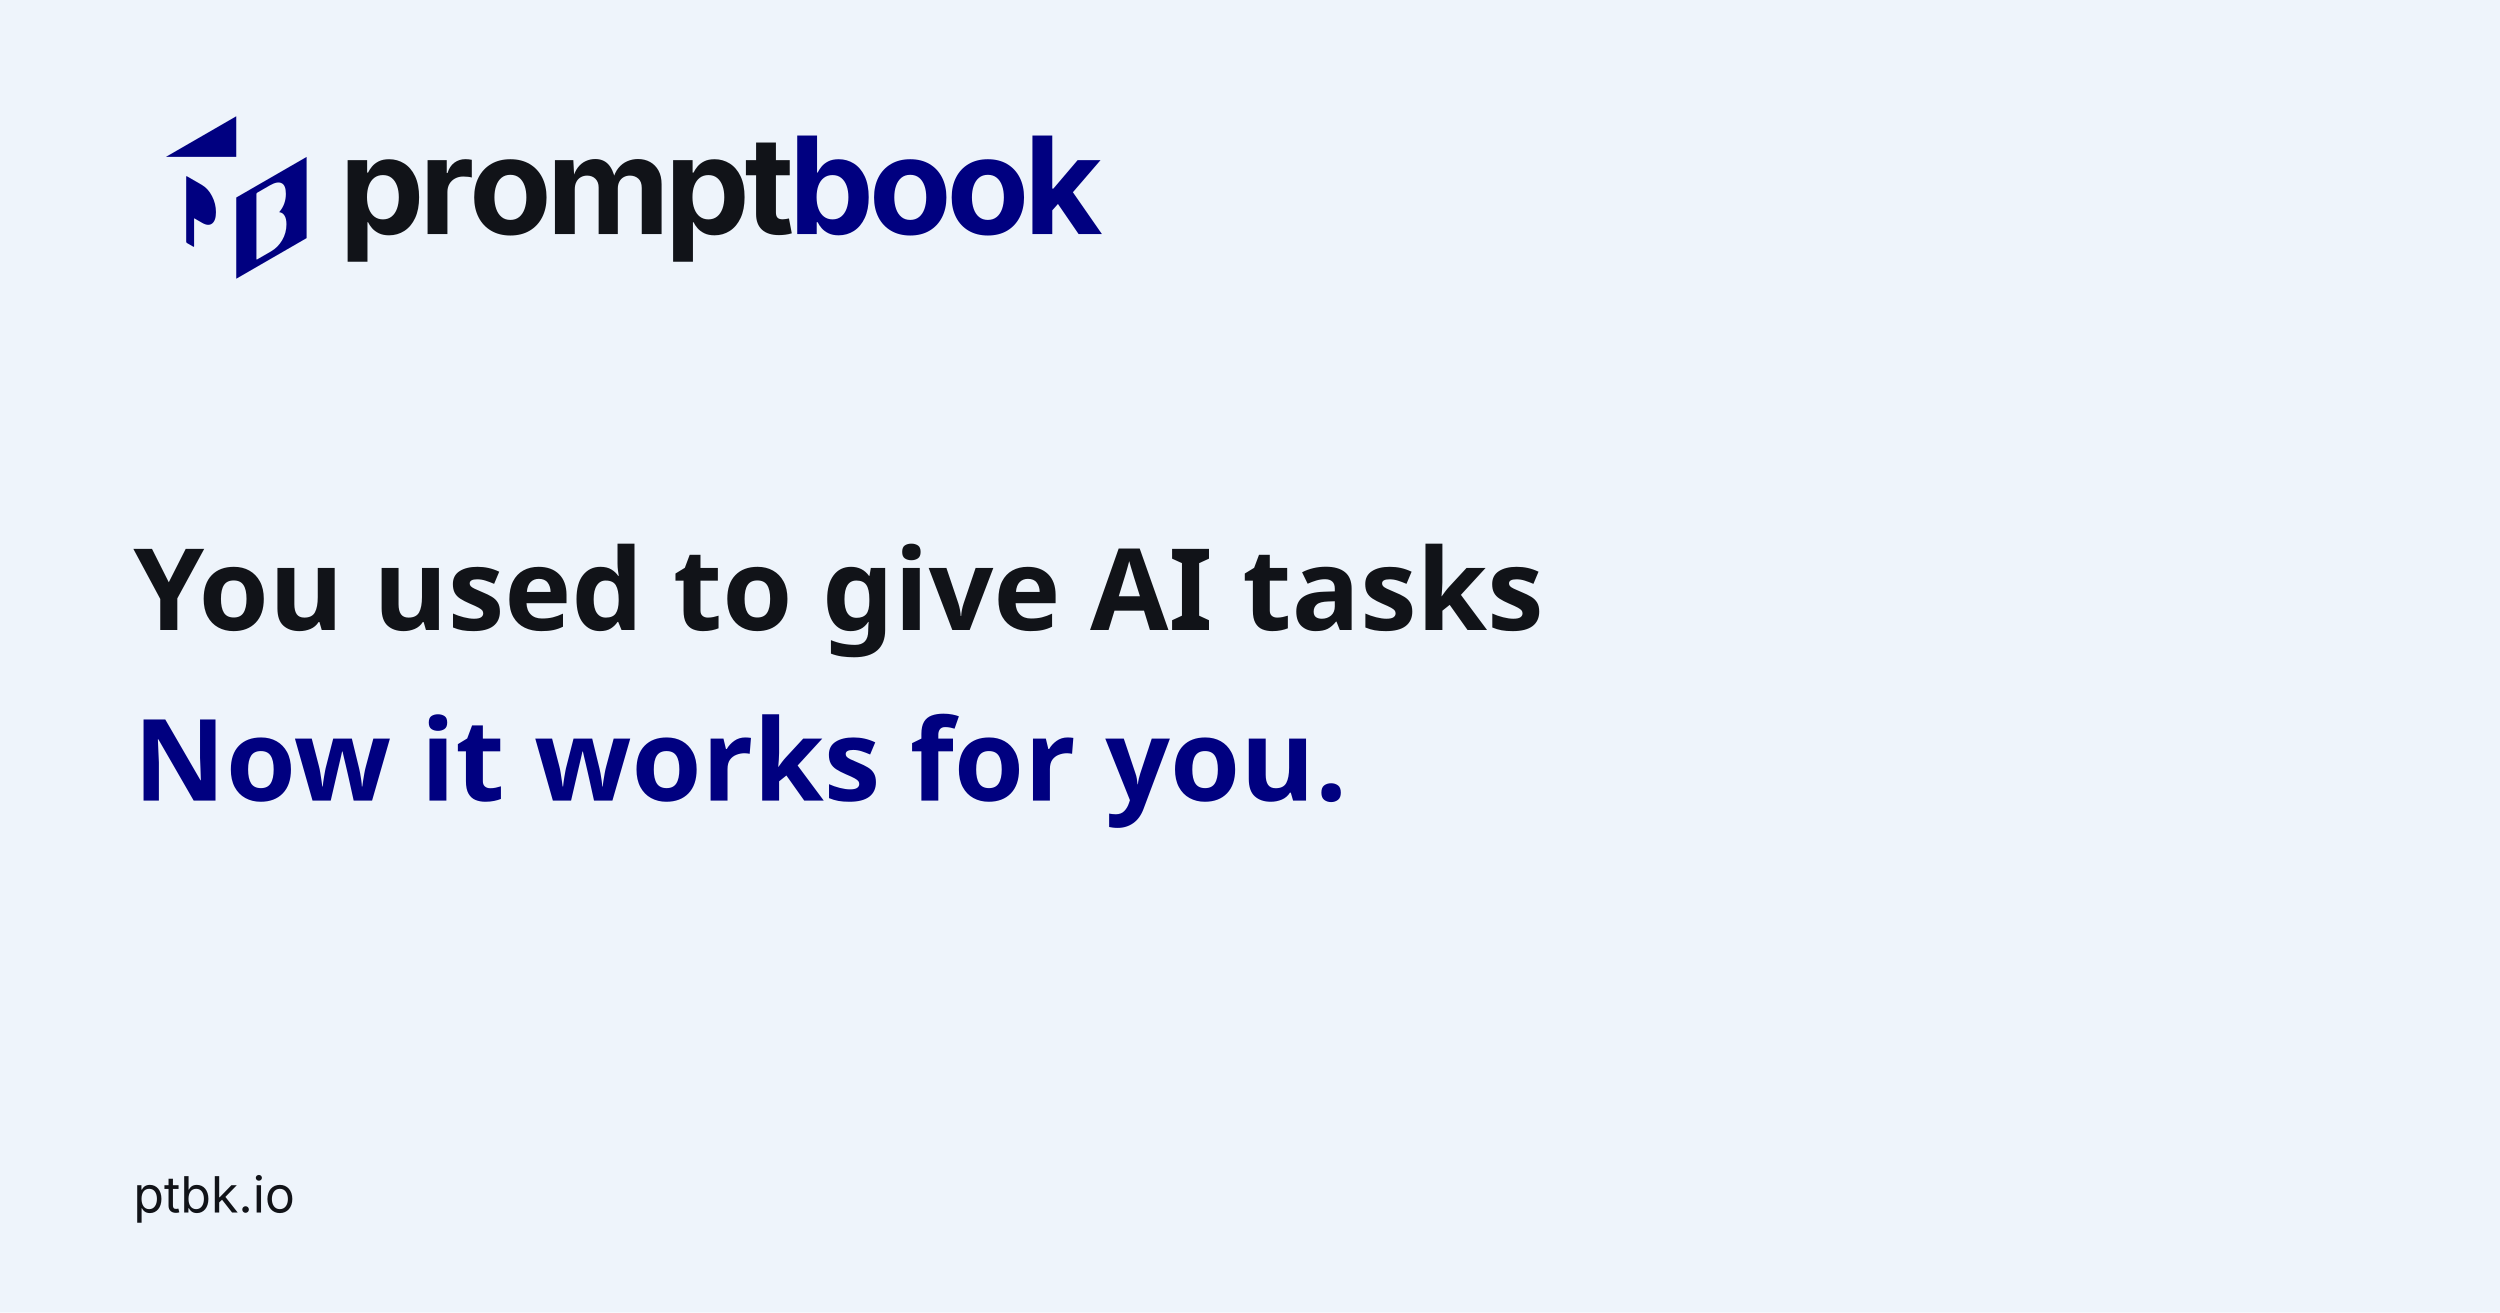
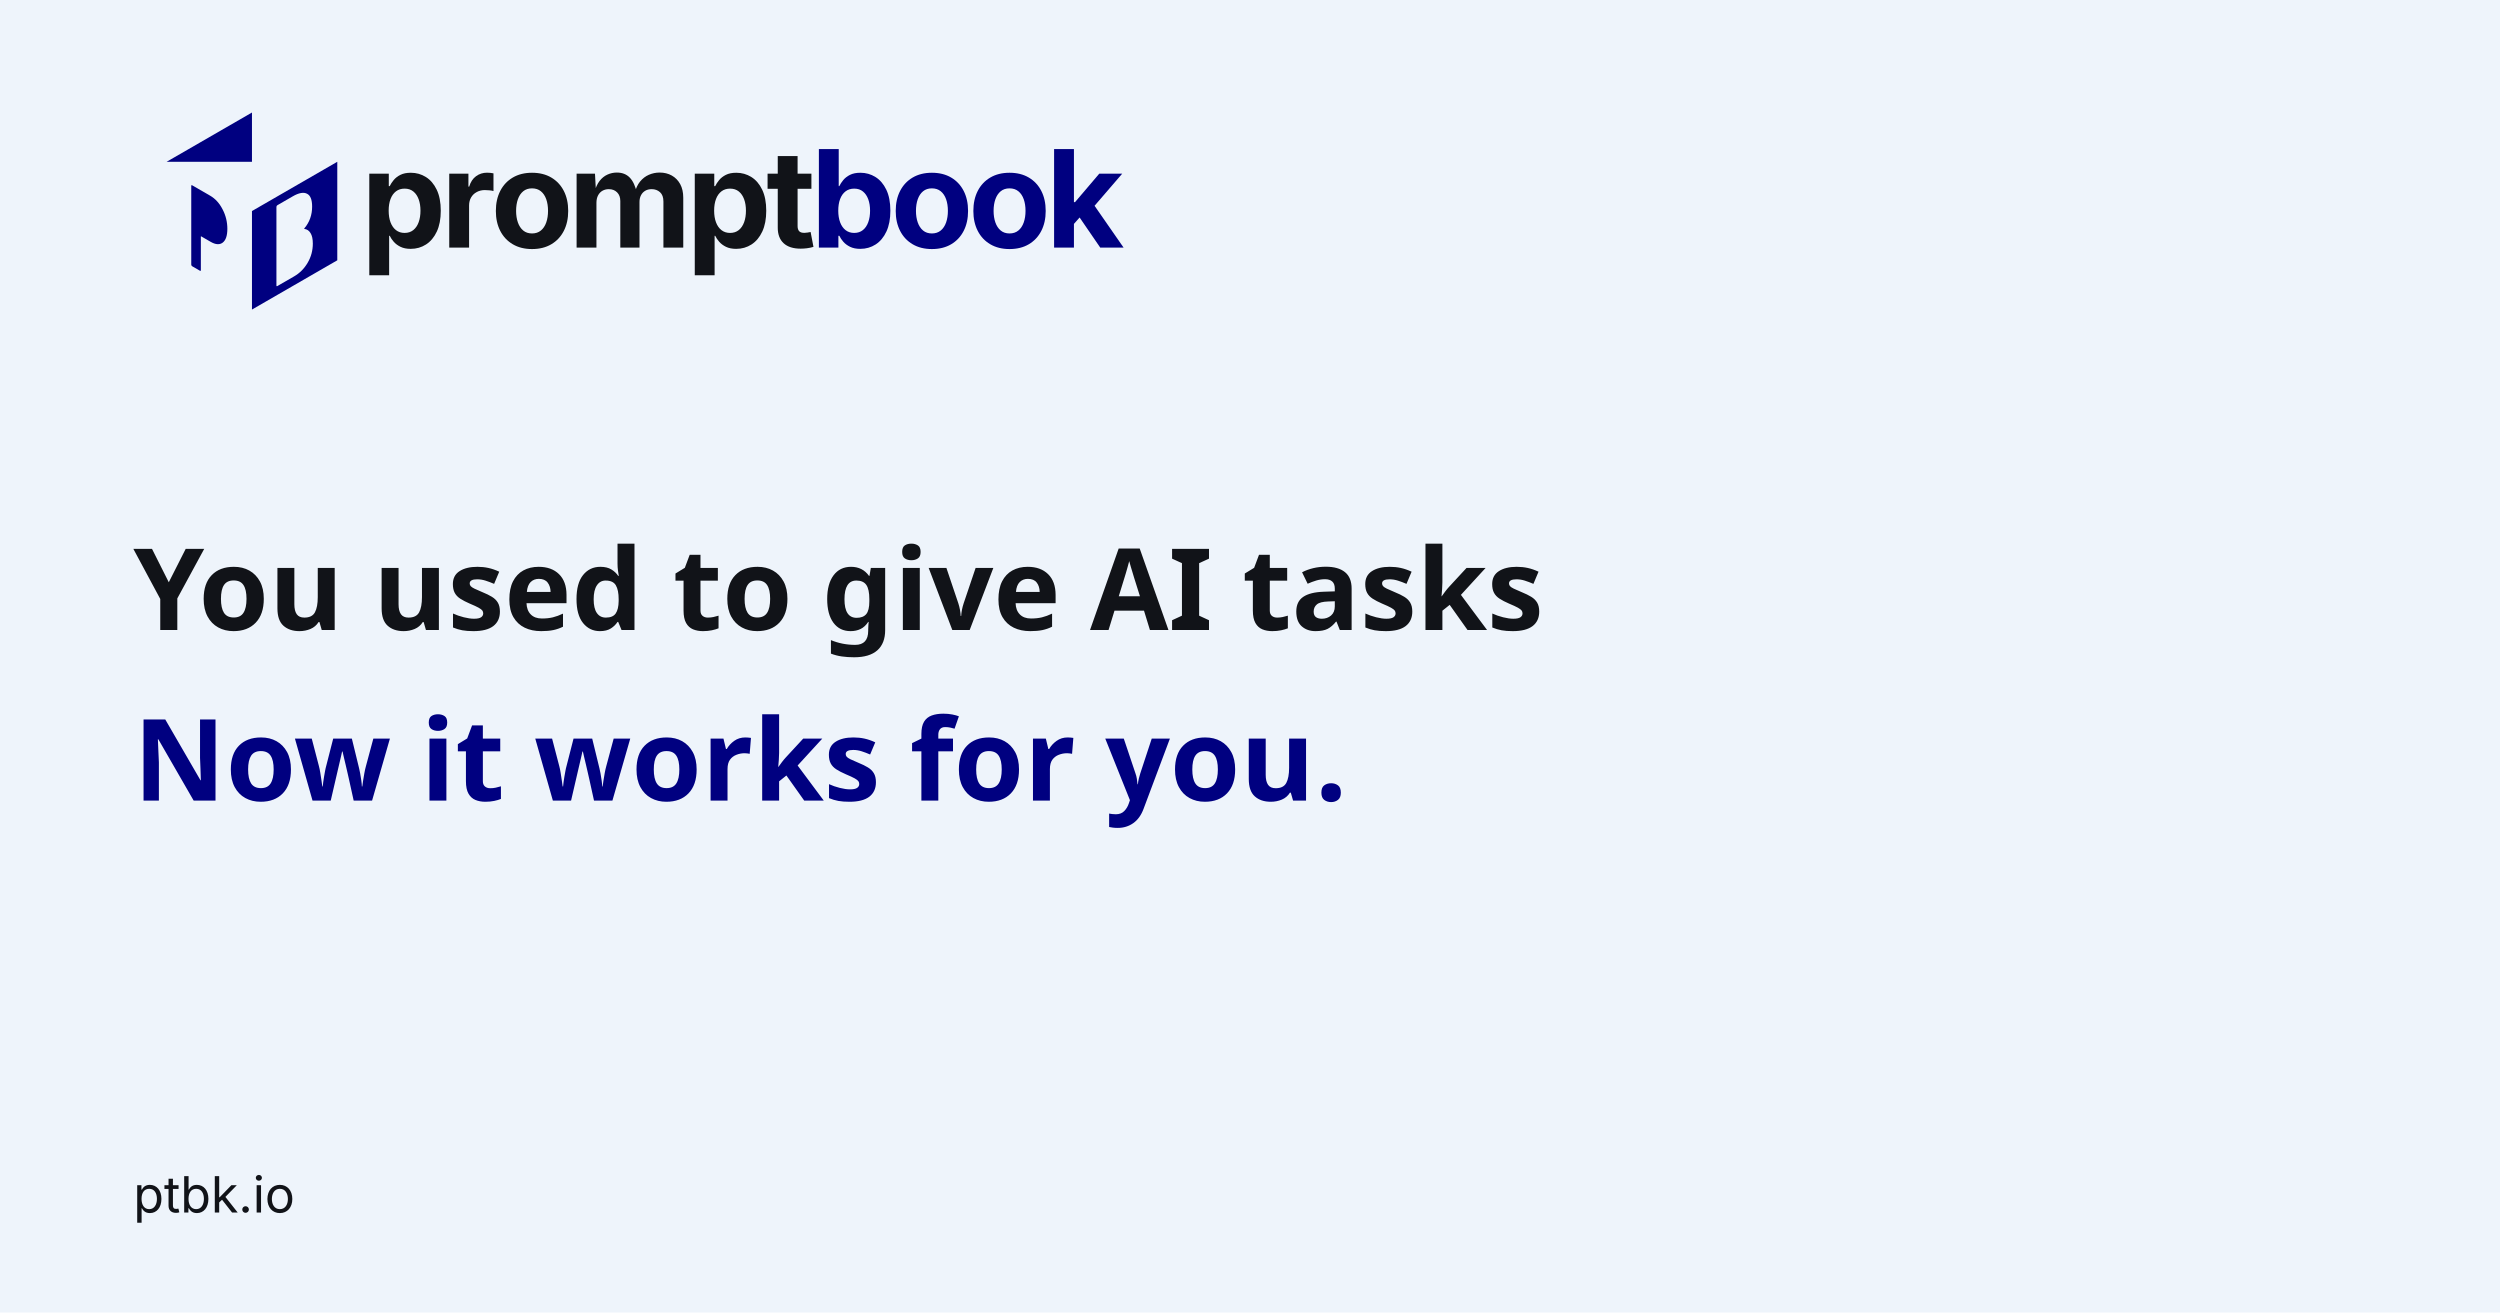
<svg xmlns="http://www.w3.org/2000/svg" width="1200" height="630" viewBox="0 0 1200 630" role="img">
  <rect width="1200" height="630" fill="#EEF4FB" />
  <g transform="translate(64 48) scale(.65)">
-     <g transform="translate(12 8)">
+     <g transform="translate(10 4.395833) scale(1.212565)">
      <path fill="#000080" transform="matrix(0.992349 0.572933 -0.992349 0.572933 -100.273 -96.45293)" d="M 170.435,57.258 V 4.896 l 26.181,26.181 v 0 z" />
      <path fill="#000080" transform="matrix(0.992349 0.572933 0 1.145866 -157.0928 -136.5028)" d="m 197.138,68.251 c 3.15,0 5.687,1.146 7.61,3.437 1.964,2.25 2.946,5.217 2.946,8.899 0,3.601 -0.941,6.505 -2.823,8.715 -1.882,2.209 -4.357,3.314 -7.426,3.314 h -5.769 c -0.164,0 -0.245,0.082 -0.245,0.245 V 110.659 c 0,0.409 -0.205,0.614 -0.614,0.614 h -4.664 c -0.409,0 -0.614,-0.205 -0.614,-0.614 V 68.864 c 0,-0.409 0.205,-0.614 0.614,-0.614 z" />
      <path fill="#000080" transform="matrix(0.9923484 -0.5729326 0 1.145865 -167.4698 124.8194)" d="m 233.255,63.55 v 52.362 h 52.362 V 63.55 Z m 15.625,4.7 h 9.39 c 3.723,0 6.629,0.982 8.715,2.946 2.128,1.923 3.191,4.746 3.191,8.469 0,4.419 -1.575,7.467 -4.726,9.145 -0.205,0.123 -0.225,0.225 -0.061,0.306 1.637,0.982 2.905,2.353 3.805,4.112 0.941,1.759 1.411,3.846 1.411,6.26 h 5.2e-4 c 0,3.723 -1.064,6.608 -3.192,8.654 -2.087,2.046 -4.848,3.069 -8.285,3.069 h -10.249 c -0.409,0 -0.613,-0.205 -0.613,-0.614 V 68.864 c 0,-0.409 0.204,-0.614 0.613,-0.614 z" />
    </g>
-     <path fill="#111318" transform="translate(152 99) scale(0.04882812 -0.04882812)" d="M128 -418V1118H423V930H437Q458 974 496.5 1021.0Q535 1068 598.0 1100.0Q661 1132 756 1132Q880 1132 983.0 1068.0Q1086 1004 1147.5 876.0Q1209 748 1209 557Q1209 371 1149.0 242.5Q1089 114 986.0 47.5Q883 -19 754 -19Q663 -19 600.0 12.0Q537 43 497.5 88.5Q458 134 437 179H428V-418ZM662 222Q740 222 793.5 265.0Q847 308 874.5 384.0Q902 460 902 558Q902 656 874.5 731.0Q847 806 794.0 849.0Q741 892 662 892Q585 892 531.0 850.5Q477 809 449.0 734.5Q421 660 421 558Q421 457 449.5 381.5Q478 306 532.0 264.0Q586 222 662 222Z" />
-     <path fill="#111318" transform="translate(211.0371 99) scale(0.04882812 -0.04882812)" d="M128 0V1118H418V923H430Q461 1027 533.5 1080.0Q606 1133 700 1133Q723 1133 749.5 1130.5Q776 1128 797 1123V855Q777 862 739.0 866.0Q701 870 667 870Q599 870 544.0 840.5Q489 811 458.5 758.5Q428 706 428 636V0Z" />
-     <path fill="#111318" transform="translate(247.7598 99) scale(0.04882812 -0.04882812)" d="M628 -22Q460 -22 337.0 50.5Q214 123 147.5 252.5Q81 382 81 554Q81 728 147.5 857.5Q214 987 337.0 1059.5Q460 1132 628 1132Q797 1132 919.5 1059.5Q1042 987 1108.5 857.5Q1175 728 1175 554Q1175 382 1108.5 252.5Q1042 123 919.5 50.5Q797 -22 628 -22ZM628 214Q708 214 762.0 258.5Q816 303 843.0 380.5Q870 458 870 555Q870 654 843.0 731.0Q816 808 762.0 852.0Q708 896 628 896Q548 896 494.5 852.0Q441 808 414.0 731.0Q387 654 387 555Q387 458 414.0 380.5Q441 303 494.5 258.5Q548 214 628 214Z" />
-     <path fill="#111318" transform="translate(305.0879 99) scale(0.04882812 -0.04882812)" d="M128 0V1118H406L421 840H399Q425 943 475.5 1008.0Q526 1073 594.0 1104.0Q662 1135 737 1135Q858 1135 932.0 1058.5Q1006 982 1041 822H1006Q1031 929 1087.5 998.5Q1144 1068 1221.5 1101.5Q1299 1135 1384 1135Q1487 1135 1567.5 1090.0Q1648 1045 1694.5 960.5Q1741 876 1741 754V0H1441V697Q1441 792 1389.5 838.0Q1338 884 1263 884Q1207 884 1165.5 859.5Q1124 835 1101.5 791.0Q1079 747 1079 688V0H789V705Q789 787 740.5 835.5Q692 884 615 884Q562 884 519.5 860.0Q477 836 452.5 789.5Q428 743 428 676V0Z" />
-     <path fill="#111318" transform="translate(392.3477 99) scale(0.04882812 -0.04882812)" d="M128 -418V1118H423V930H437Q458 974 496.5 1021.0Q535 1068 598.0 1100.0Q661 1132 756 1132Q880 1132 983.0 1068.0Q1086 1004 1147.5 876.0Q1209 748 1209 557Q1209 371 1149.0 242.5Q1089 114 986.0 47.5Q883 -19 754 -19Q663 -19 600.0 12.0Q537 43 497.5 88.5Q458 134 437 179H428V-418ZM662 222Q740 222 793.5 265.0Q847 308 874.5 384.0Q902 460 902 558Q902 656 874.5 731.0Q847 806 794.0 849.0Q741 892 662 892Q585 892 531.0 850.5Q477 809 449.0 734.5Q421 660 421 558Q421 457 449.5 381.5Q478 306 532.0 264.0Q586 222 662 222Z" />
-     <path fill="#111318" transform="translate(451.3848 99) scale(0.04882812 -0.04882812)" d="M683 1118V889H20V1118ZM174 1384H474V327Q474 274 497.5 248.5Q521 223 576 223Q593 223 624.0 227.5Q655 232 671 236L714 11Q664 -4 614.5 -10.0Q565 -16 520 -16Q352 -16 263.0 66.0Q174 148 174 301Z" />
-     <path fill="#000080" transform="translate(484.0059 99) scale(0.04882812 -0.04882812)" d="M754 -19Q663 -19 600.0 12.0Q537 43 497.5 88.5Q458 134 437 179H423V0H128V1490H428V930H437Q458 974 496.5 1021.0Q535 1068 598.0 1100.0Q661 1132 756 1132Q880 1132 983.0 1068.0Q1086 1004 1147.5 876.0Q1209 748 1209 557Q1209 371 1149.0 242.5Q1089 114 986.0 47.5Q883 -19 754 -19ZM662 222Q740 222 793.5 265.0Q847 308 874.5 384.0Q902 460 902 558Q902 656 874.5 731.0Q847 806 794.0 849.0Q741 892 662 892Q585 892 531.0 850.5Q477 809 449.0 734.5Q421 660 421 558Q421 457 449.5 381.5Q478 306 532.0 264.0Q586 222 662 222Z" />
-     <path fill="#000080" transform="translate(543.043 99) scale(0.04882812 -0.04882812)" d="M628 -22Q460 -22 337.0 50.5Q214 123 147.5 252.5Q81 382 81 554Q81 728 147.5 857.5Q214 987 337.0 1059.5Q460 1132 628 1132Q797 1132 919.5 1059.5Q1042 987 1108.5 857.5Q1175 728 1175 554Q1175 382 1108.5 252.5Q1042 123 919.5 50.5Q797 -22 628 -22ZM628 214Q708 214 762.0 258.5Q816 303 843.0 380.5Q870 458 870 555Q870 654 843.0 731.0Q816 808 762.0 852.0Q708 896 628 896Q548 896 494.5 852.0Q441 808 414.0 731.0Q387 654 387 555Q387 458 414.0 380.5Q441 303 494.5 258.5Q548 214 628 214Z" />
-     <path fill="#000080" transform="translate(600.3711 99) scale(0.04882812 -0.04882812)" d="M628 -22Q460 -22 337.0 50.5Q214 123 147.5 252.5Q81 382 81 554Q81 728 147.5 857.5Q214 987 337.0 1059.5Q460 1132 628 1132Q797 1132 919.5 1059.5Q1042 987 1108.5 857.5Q1175 728 1175 554Q1175 382 1108.5 252.5Q1042 123 919.5 50.5Q797 -22 628 -22ZM628 214Q708 214 762.0 258.5Q816 303 843.0 380.5Q870 458 870 555Q870 654 843.0 731.0Q816 808 762.0 852.0Q708 896 628 896Q548 896 494.5 852.0Q441 808 414.0 731.0Q387 654 387 555Q387 458 414.0 380.5Q441 303 494.5 258.5Q548 214 628 214Z" />
-     <path fill="#000080" transform="translate(657.6992 99) scale(0.04882812 -0.04882812)" d="M400 327V688H445L811 1118H1158L675 557H604ZM128 0V1490H428V0ZM826 0 490 490 691 703 1179 0Z" />
+     <path fill="#111318" transform="translate(168 109) scale(0.04882812 -0.04882812)" d="M128 -418V1118H423V930H437Q458 974 496.5 1021.0Q535 1068 598.0 1100.0Q661 1132 756 1132Q880 1132 983.0 1068.0Q1086 1004 1147.5 876.0Q1209 748 1209 557Q1209 371 1149.0 242.5Q1089 114 986.0 47.5Q883 -19 754 -19Q663 -19 600.0 12.0Q537 43 497.5 88.5Q458 134 437 179H428V-418ZM662 222Q740 222 793.5 265.0Q847 308 874.5 384.0Q902 460 902 558Q902 656 874.5 731.0Q847 806 794.0 849.0Q741 892 662 892Q585 892 531.0 850.5Q477 809 449.0 734.5Q421 660 421 558Q421 457 449.5 381.5Q478 306 532.0 264.0Q586 222 662 222Z" />
+     <path fill="#111318" transform="translate(227.0371 109) scale(0.04882812 -0.04882812)" d="M128 0V1118H418V923H430Q461 1027 533.5 1080.0Q606 1133 700 1133Q723 1133 749.5 1130.5Q776 1128 797 1123V855Q777 862 739.0 866.0Q701 870 667 870Q599 870 544.0 840.5Q489 811 458.5 758.5Q428 706 428 636V0Z" />
+     <path fill="#111318" transform="translate(263.7598 109) scale(0.04882812 -0.04882812)" d="M628 -22Q460 -22 337.0 50.5Q214 123 147.5 252.5Q81 382 81 554Q81 728 147.5 857.5Q214 987 337.0 1059.5Q460 1132 628 1132Q797 1132 919.5 1059.5Q1042 987 1108.5 857.5Q1175 728 1175 554Q1175 382 1108.5 252.5Q1042 123 919.5 50.5Q797 -22 628 -22ZM628 214Q708 214 762.0 258.5Q816 303 843.0 380.5Q870 458 870 555Q870 654 843.0 731.0Q816 808 762.0 852.0Q708 896 628 896Q548 896 494.5 852.0Q441 808 414.0 731.0Q387 654 387 555Q387 458 414.0 380.5Q441 303 494.5 258.5Q548 214 628 214Z" />
+     <path fill="#111318" transform="translate(321.0879 109) scale(0.04882812 -0.04882812)" d="M128 0V1118H406L421 840H399Q425 943 475.5 1008.0Q526 1073 594.0 1104.0Q662 1135 737 1135Q858 1135 932.0 1058.5Q1006 982 1041 822H1006Q1031 929 1087.5 998.5Q1144 1068 1221.5 1101.5Q1299 1135 1384 1135Q1487 1135 1567.5 1090.0Q1648 1045 1694.5 960.5Q1741 876 1741 754V0H1441V697Q1441 792 1389.5 838.0Q1338 884 1263 884Q1207 884 1165.5 859.5Q1124 835 1101.5 791.0Q1079 747 1079 688V0H789V705Q789 787 740.5 835.5Q692 884 615 884Q562 884 519.5 860.0Q477 836 452.5 789.5Q428 743 428 676V0Z" />
+     <path fill="#111318" transform="translate(408.3477 109) scale(0.04882812 -0.04882812)" d="M128 -418V1118H423V930H437Q458 974 496.5 1021.0Q535 1068 598.0 1100.0Q661 1132 756 1132Q880 1132 983.0 1068.0Q1086 1004 1147.5 876.0Q1209 748 1209 557Q1209 371 1149.0 242.5Q1089 114 986.0 47.5Q883 -19 754 -19Q663 -19 600.0 12.0Q537 43 497.5 88.5Q458 134 437 179H428V-418ZM662 222Q740 222 793.5 265.0Q847 308 874.5 384.0Q902 460 902 558Q902 656 874.5 731.0Q847 806 794.0 849.0Q741 892 662 892Q585 892 531.0 850.5Q477 809 449.0 734.5Q421 660 421 558Q421 457 449.5 381.5Q478 306 532.0 264.0Q586 222 662 222Z" />
+     <path fill="#111318" transform="translate(467.3848 109) scale(0.04882812 -0.04882812)" d="M683 1118V889H20V1118ZM174 1384H474V327Q474 274 497.5 248.5Q521 223 576 223Q593 223 624.0 227.5Q655 232 671 236L714 11Q664 -4 614.5 -10.0Q565 -16 520 -16Q352 -16 263.0 66.0Q174 148 174 301Z" />
+     <path fill="#000080" transform="translate(500.0059 109) scale(0.04882812 -0.04882812)" d="M754 -19Q663 -19 600.0 12.0Q537 43 497.5 88.5Q458 134 437 179H423V0H128V1490H428V930H437Q458 974 496.5 1021.0Q535 1068 598.0 1100.0Q661 1132 756 1132Q880 1132 983.0 1068.0Q1086 1004 1147.5 876.0Q1209 748 1209 557Q1209 371 1149.0 242.5Q1089 114 986.0 47.5Q883 -19 754 -19ZM662 222Q740 222 793.5 265.0Q847 308 874.5 384.0Q902 460 902 558Q902 656 874.5 731.0Q847 806 794.0 849.0Q741 892 662 892Q585 892 531.0 850.5Q477 809 449.0 734.5Q421 660 421 558Q421 457 449.5 381.5Q478 306 532.0 264.0Q586 222 662 222Z" />
+     <path fill="#000080" transform="translate(559.043 109) scale(0.04882812 -0.04882812)" d="M628 -22Q460 -22 337.0 50.5Q214 123 147.5 252.5Q81 382 81 554Q81 728 147.5 857.5Q214 987 337.0 1059.5Q460 1132 628 1132Q797 1132 919.5 1059.5Q1042 987 1108.5 857.5Q1175 728 1175 554Q1175 382 1108.5 252.5Q1042 123 919.5 50.5Q797 -22 628 -22ZM628 214Q708 214 762.0 258.5Q816 303 843.0 380.5Q870 458 870 555Q870 654 843.0 731.0Q816 808 762.0 852.0Q708 896 628 896Q548 896 494.5 852.0Q441 808 414.0 731.0Q387 654 387 555Q387 458 414.0 380.5Q441 303 494.5 258.5Q548 214 628 214Z" />
+     <path fill="#000080" transform="translate(616.3711 109) scale(0.04882812 -0.04882812)" d="M628 -22Q460 -22 337.0 50.5Q214 123 147.5 252.5Q81 382 81 554Q81 728 147.5 857.5Q214 987 337.0 1059.5Q460 1132 628 1132Q797 1132 919.5 1059.5Q1042 987 1108.5 857.5Q1175 728 1175 554Q1175 382 1108.5 252.5Q1042 123 919.5 50.5Q797 -22 628 -22ZM628 214Q708 214 762.0 258.5Q816 303 843.0 380.5Q870 458 870 555Q870 654 843.0 731.0Q816 808 762.0 852.0Q708 896 628 896Q548 896 494.5 852.0Q441 808 414.0 731.0Q387 654 387 555Q387 458 414.0 380.5Q441 303 494.5 258.5Q548 214 628 214Z" />
+     <path fill="#000080" transform="translate(673.6992 109) scale(0.04882812 -0.04882812)" d="M400 327V688H445L811 1118H1158L675 557H604ZM128 0V1490H428V0ZM826 0 490 490 691 703 1179 0Z" />
  </g>
  <g font-family="Outfit, sans-serif" font-size="54.545" font-weight="600" fill="#111318">
    <text x="64" y="302.4">You used to give AI tasks</text>
    <text x="64" y="384.3" fill="#000080">Now it works for you.</text>
  </g>
  <text x="64" y="582" font-family="Inter, sans-serif" font-size="24" fill="#111318">ptbk.io</text>
</svg>
